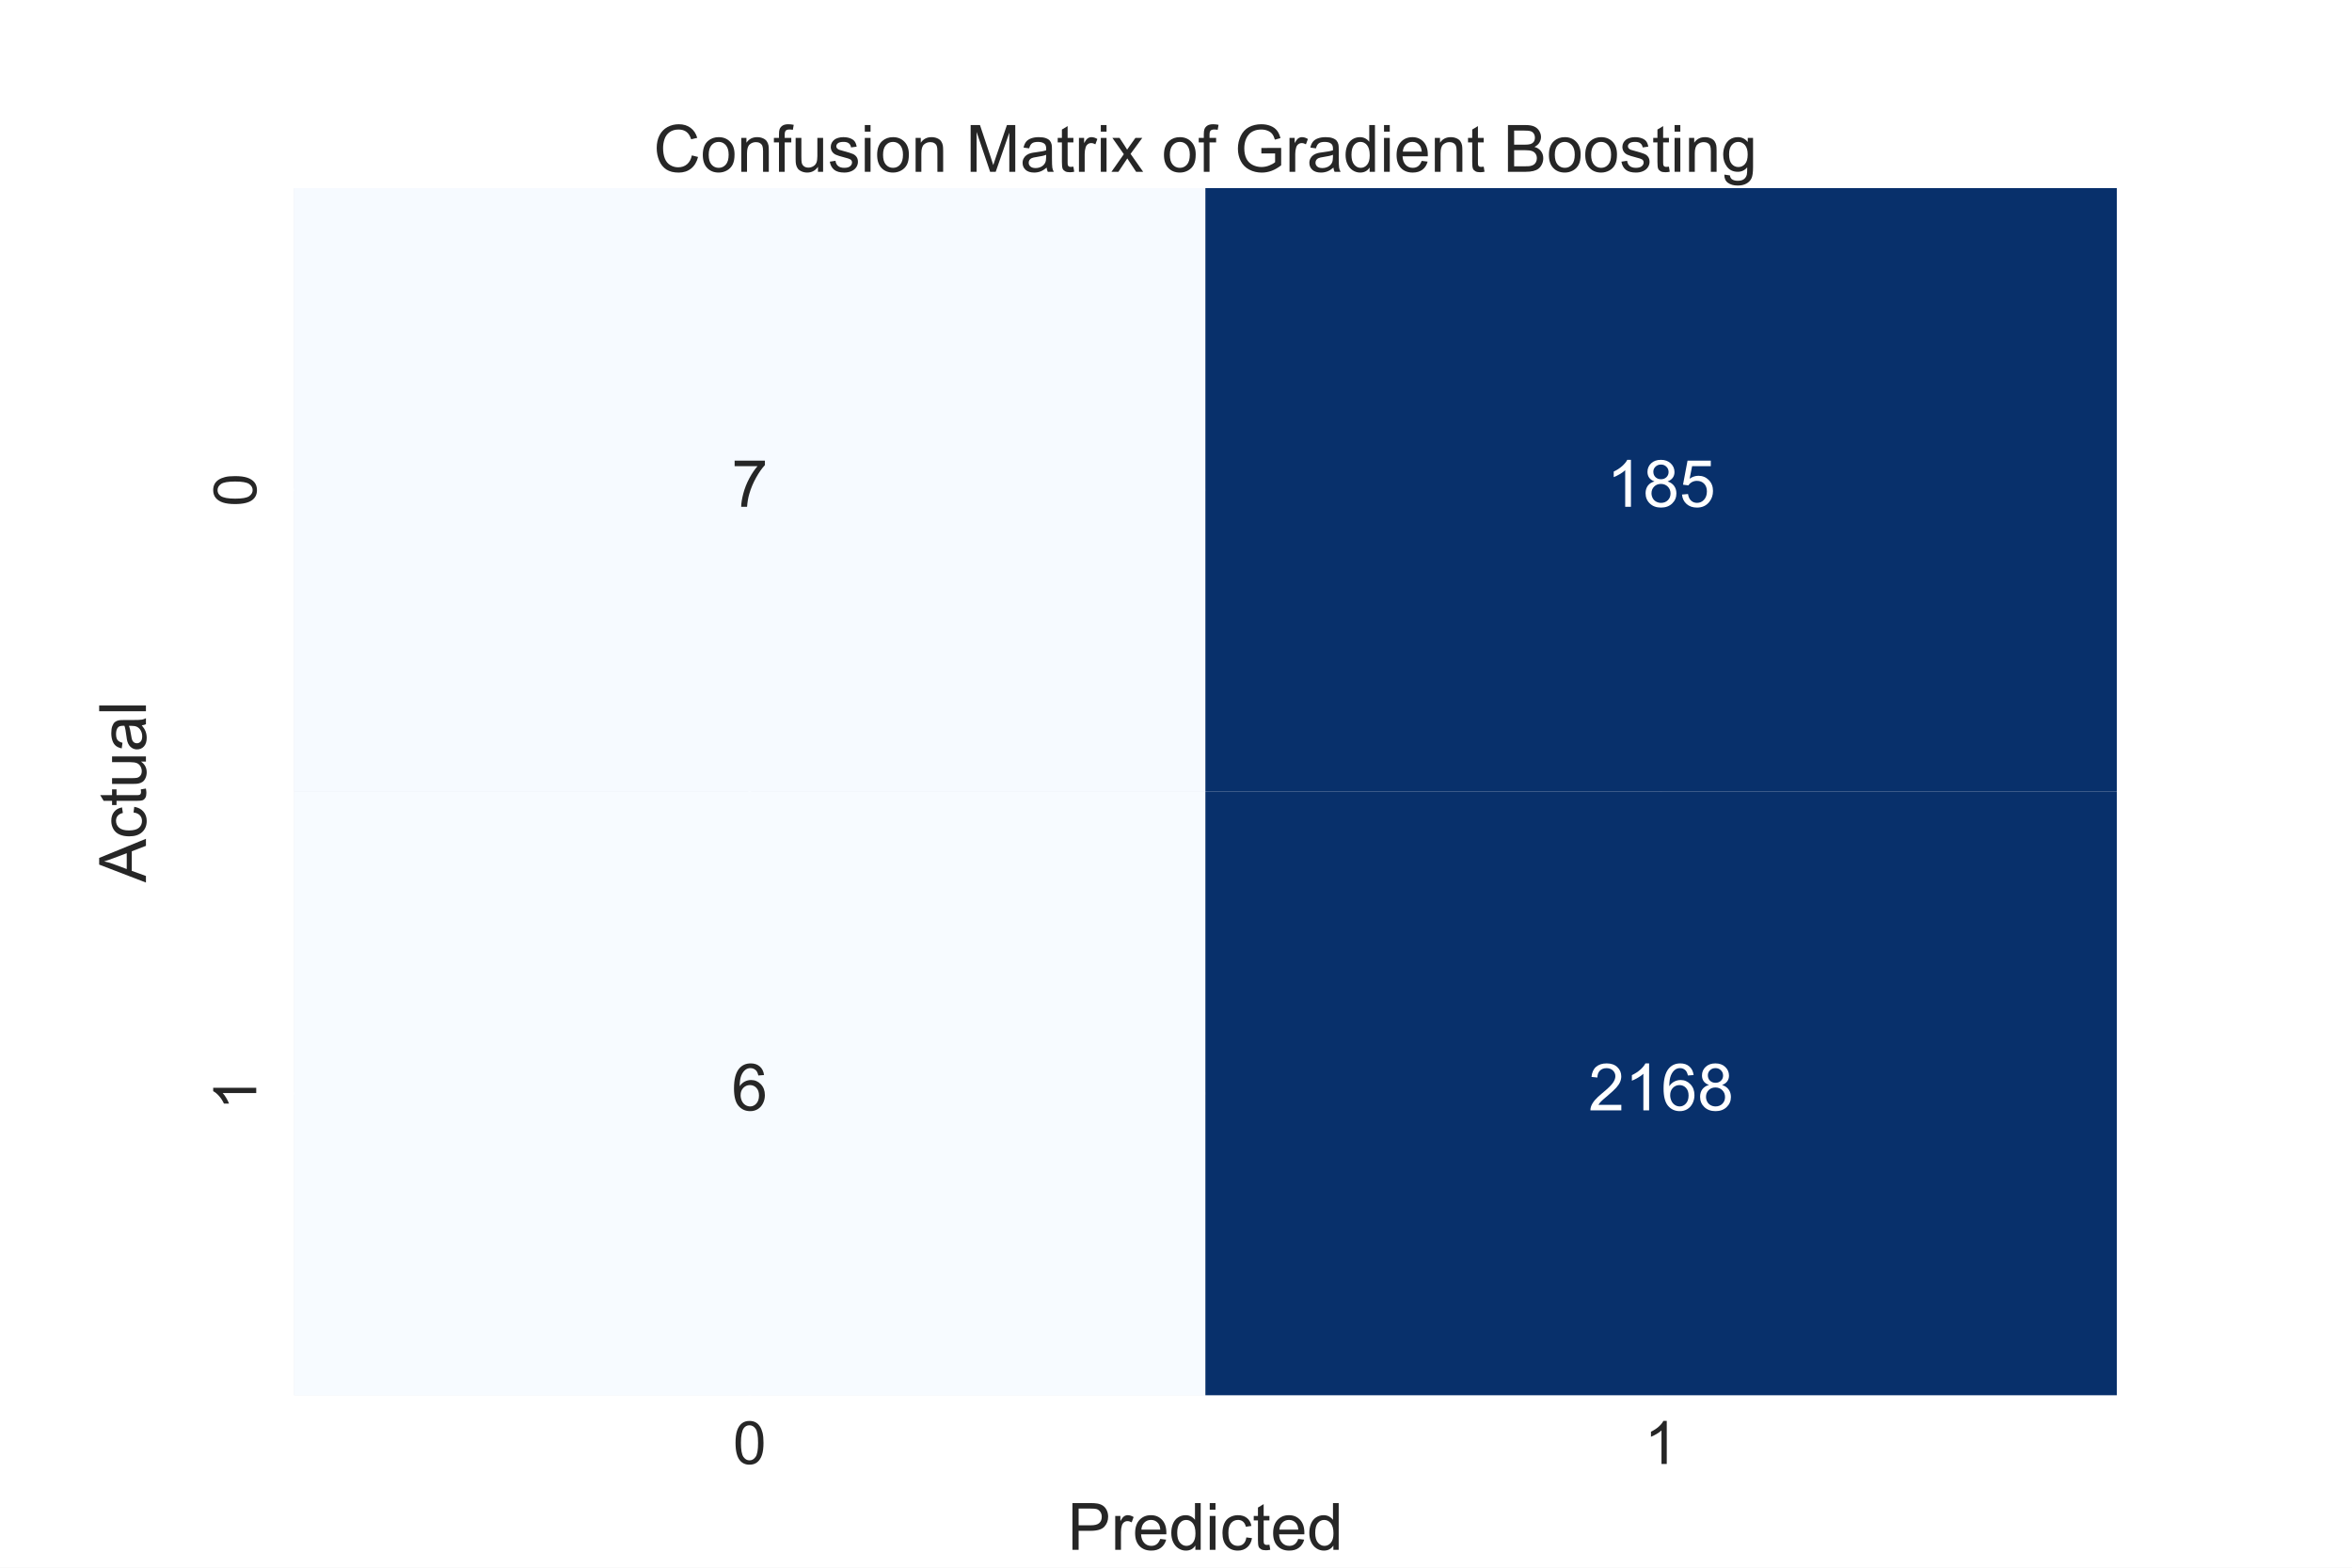
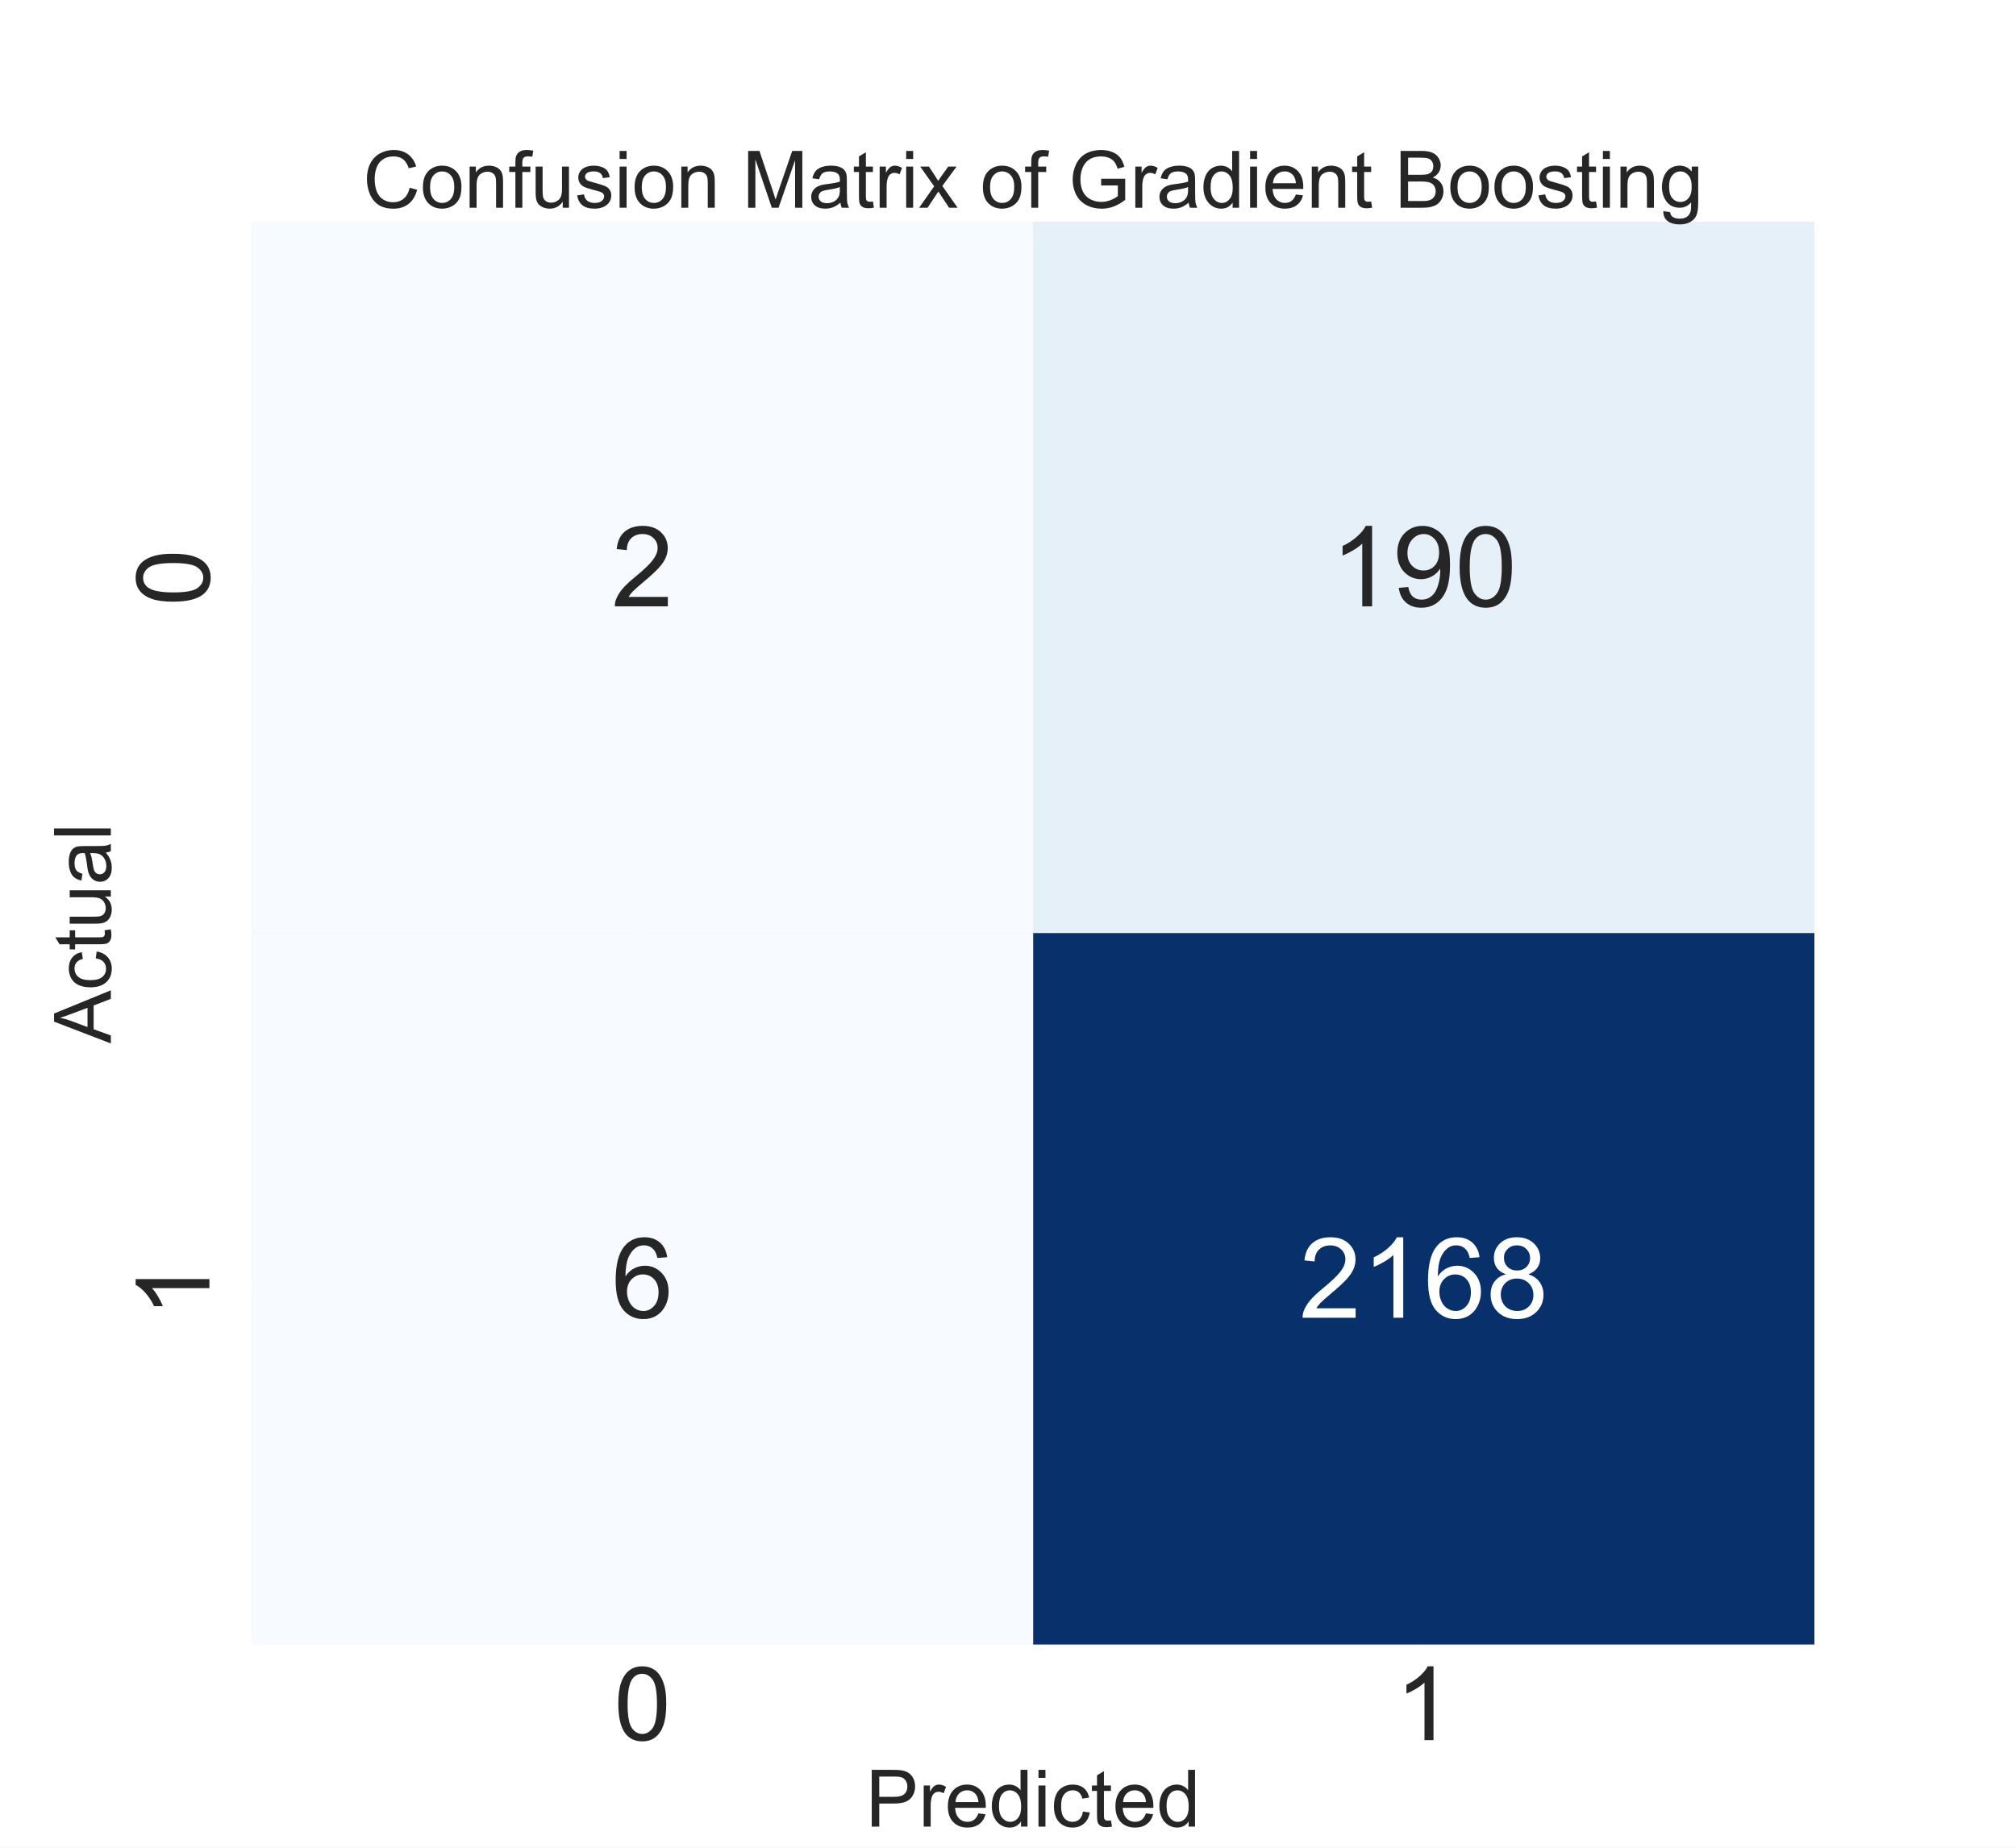
- <svg xmlns="http://www.w3.org/2000/svg" xmlns:xlink="http://www.w3.org/1999/xlink" width="864pt" height="576pt" viewBox="0 0 864 576" version="1.1">
+ <svg xmlns="http://www.w3.org/2000/svg" xmlns:xlink="http://www.w3.org/1999/xlink" width="864pt" height="792pt" viewBox="0 0 864 792" version="1.1">
  <defs>
    <style type="text/css">*{stroke-linejoin: round; stroke-linecap: butt}</style>
  </defs>
  <g id="figure_1">
    <g id="patch_1">
-       <path d="M 0 576  L 864 576  L 864 0  L 0 0  z " style="fill: #ffffff" />
+       <path d="M 0 792  L 864 792  L 864 0  L 0 0  z " style="fill: #ffffff" />
    </g>
    <g id="axes_1">
      <g id="patch_2">
-         <path d="M 108 512.64  L 777.6 512.64  L 777.6 69.12  L 108 69.12  z " style="fill: #eaeaf2" />
+         <path d="M 108 704.88  L 777.6 704.88  L 777.6 95.04  L 108 95.04  z " style="fill: #eaeaf2" />
      </g>
      <g id="matplotlib.axis_1">
        <g id="xtick_1">
          <g id="line2d_1">
-             <path d="M 275.4 512.64  L 275.4 69.12  " clip-path="url(#pd00f45c47f)" style="fill: none; stroke: #ffffff; stroke-linecap: round" />
+             <path d="M 275.4 704.88  L 275.4 95.04  " clip-path="url(#p86f526d0ba)" style="fill: none; stroke: #ffffff; stroke-linecap: round" />
          </g>
          <g id="text_1">
-             <g style="fill: #262626" transform="translate(269.283 537.8872) scale(0.22 -0.22)">
+             <g style="fill: #262626" transform="translate(263.1659 745.8744) scale(0.44 -0.44)">
              <defs>
                <path id="ArialMT-30" d="M 266 2259  Q 266 3072 433 3567  Q 600 4063 929 4331  Q 1259 4600 1759 4600  Q 2128 4600 2406 4451  Q 2684 4303 2865 4023  Q 3047 3744 3150 3342  Q 3253 2941 3253 2259  Q 3253 1453 3087 958  Q 2922 463 2592 192  Q 2263 -78 1759 -78  Q 1097 -78 719 397  Q 266 969 266 2259  z M 844 2259  Q 844 1131 1108 757  Q 1372 384 1759 384  Q 2147 384 2411 759  Q 2675 1134 2675 2259  Q 2675 3391 2411 3762  Q 2147 4134 1753 4134  Q 1366 4134 1134 3806  Q 844 3388 844 2259  z " transform="scale(0.015625)" />
              </defs>
              <use xlink:href="#ArialMT-30" />
            </g>
          </g>
        </g>
        <g id="xtick_2">
          <g id="line2d_2">
-             <path d="M 610.2 512.64  L 610.2 69.12  " clip-path="url(#pd00f45c47f)" style="fill: none; stroke: #ffffff; stroke-linecap: round" />
+             <path d="M 610.2 704.88  L 610.2 95.04  " clip-path="url(#p86f526d0ba)" style="fill: none; stroke: #ffffff; stroke-linecap: round" />
          </g>
          <g id="text_2">
-             <g style="fill: #262626" transform="translate(604.083 537.8872) scale(0.22 -0.22)">
+             <g style="fill: #262626" transform="translate(597.9659 745.8744) scale(0.44 -0.44)">
              <defs>
                <path id="ArialMT-31" d="M 2384 0  L 1822 0  L 1822 3584  Q 1619 3391 1289 3197  Q 959 3003 697 2906  L 697 3450  Q 1169 3672 1522 3987  Q 1875 4303 2022 4600  L 2384 4600  L 2384 0  z " transform="scale(0.015625)" />
              </defs>
              <use xlink:href="#ArialMT-31" />
            </g>
          </g>
        </g>
        <g id="text_3">
-           <g style="fill: #262626" transform="translate(392.1075 569.4384) scale(0.24 -0.24)">
+           <g style="fill: #262626" transform="translate(370.9856 782.9559) scale(0.34 -0.34)">
            <defs>
              <path id="ArialMT-50" d="M 494 0  L 494 4581  L 2222 4581  Q 2678 4581 2919 4538  Q 3256 4481 3484 4323  Q 3713 4166 3852 3881  Q 3991 3597 3991 3256  Q 3991 2672 3619 2267  Q 3247 1863 2275 1863  L 1100 1863  L 1100 0  L 494 0  z M 1100 2403  L 2284 2403  Q 2872 2403 3119 2622  Q 3366 2841 3366 3238  Q 3366 3525 3220 3729  Q 3075 3934 2838 4000  Q 2684 4041 2272 4041  L 1100 4041  L 1100 2403  z " transform="scale(0.015625)" />
              <path id="ArialMT-72" d="M 416 0  L 416 3319  L 922 3319  L 922 2816  Q 1116 3169 1280 3281  Q 1444 3394 1641 3394  Q 1925 3394 2219 3213  L 2025 2691  Q 1819 2813 1613 2813  Q 1428 2813 1281 2702  Q 1134 2591 1072 2394  Q 978 2094 978 1738  L 978 0  L 416 0  z " transform="scale(0.015625)" />
              <path id="ArialMT-65" d="M 2694 1069  L 3275 997  Q 3138 488 2766 206  Q 2394 -75 1816 -75  Q 1088 -75 661 373  Q 234 822 234 1631  Q 234 2469 665 2931  Q 1097 3394 1784 3394  Q 2450 3394 2872 2941  Q 3294 2488 3294 1666  Q 3294 1616 3291 1516  L 816 1516  Q 847 969 1125 678  Q 1403 388 1819 388  Q 2128 388 2347 550  Q 2566 713 2694 1069  z M 847 1978  L 2700 1978  Q 2663 2397 2488 2606  Q 2219 2931 1791 2931  Q 1403 2931 1139 2672  Q 875 2413 847 1978  z " transform="scale(0.015625)" />
              <path id="ArialMT-64" d="M 2575 0  L 2575 419  Q 2259 -75 1647 -75  Q 1250 -75 917 144  Q 584 363 401 755  Q 219 1147 219 1656  Q 219 2153 384 2558  Q 550 2963 881 3178  Q 1213 3394 1622 3394  Q 1922 3394 2156 3267  Q 2391 3141 2538 2938  L 2538 4581  L 3097 4581  L 3097 0  L 2575 0  z M 797 1656  Q 797 1019 1065 703  Q 1334 388 1700 388  Q 2069 388 2326 689  Q 2584 991 2584 1609  Q 2584 2291 2321 2609  Q 2059 2928 1675 2928  Q 1300 2928 1048 2622  Q 797 2316 797 1656  z " transform="scale(0.015625)" />
              <path id="ArialMT-69" d="M 425 3934  L 425 4581  L 988 4581  L 988 3934  L 425 3934  z M 425 0  L 425 3319  L 988 3319  L 988 0  L 425 0  z " transform="scale(0.015625)" />
              <path id="ArialMT-63" d="M 2588 1216  L 3141 1144  Q 3050 572 2676 248  Q 2303 -75 1759 -75  Q 1078 -75 664 370  Q 250 816 250 1647  Q 250 2184 428 2587  Q 606 2991 970 3192  Q 1334 3394 1763 3394  Q 2303 3394 2647 3120  Q 2991 2847 3088 2344  L 2541 2259  Q 2463 2594 2264 2762  Q 2066 2931 1784 2931  Q 1359 2931 1093 2626  Q 828 2322 828 1663  Q 828 994 1084 691  Q 1341 388 1753 388  Q 2084 388 2306 591  Q 2528 794 2588 1216  z " transform="scale(0.015625)" />
              <path id="ArialMT-74" d="M 1650 503  L 1731 6  Q 1494 -44 1306 -44  Q 1000 -44 831 53  Q 663 150 594 308  Q 525 466 525 972  L 525 2881  L 113 2881  L 113 3319  L 525 3319  L 525 4141  L 1084 4478  L 1084 3319  L 1650 3319  L 1650 2881  L 1084 2881  L 1084 941  Q 1084 700 1114 631  Q 1144 563 1211 522  Q 1278 481 1403 481  Q 1497 481 1650 503  z " transform="scale(0.015625)" />
            </defs>
            <use xlink:href="#ArialMT-50" />
            <use xlink:href="#ArialMT-72" x="66.699" />
            <use xlink:href="#ArialMT-65" x="100" />
            <use xlink:href="#ArialMT-64" x="155.615" />
            <use xlink:href="#ArialMT-69" x="211.23" />
            <use xlink:href="#ArialMT-63" x="233.447" />
            <use xlink:href="#ArialMT-74" x="283.447" />
            <use xlink:href="#ArialMT-65" x="311.23" />
            <use xlink:href="#ArialMT-64" x="366.846" />
          </g>
        </g>
      </g>
      <g id="matplotlib.axis_2">
        <g id="ytick_1">
          <g id="line2d_3">
-             <path d="M 108 180  L 777.6 180  " clip-path="url(#pd00f45c47f)" style="fill: none; stroke: #ffffff; stroke-linecap: round" />
+             <path d="M 108 247.5  L 777.6 247.5  " clip-path="url(#p86f526d0ba)" style="fill: none; stroke: #ffffff; stroke-linecap: round" />
          </g>
          <g id="text_4">
-             <g style="fill: #262626" transform="translate(94.1275 186.117) rotate(-90) scale(0.22 -0.22)">
+             <g style="fill: #262626" transform="translate(89.755 259.7341) rotate(-90) scale(0.44 -0.44)">
              <use xlink:href="#ArialMT-30" />
            </g>
          </g>
        </g>
        <g id="ytick_2">
          <g id="line2d_4">
-             <path d="M 108 401.76  L 777.6 401.76  " clip-path="url(#pd00f45c47f)" style="fill: none; stroke: #ffffff; stroke-linecap: round" />
+             <path d="M 108 552.42  L 777.6 552.42  " clip-path="url(#p86f526d0ba)" style="fill: none; stroke: #ffffff; stroke-linecap: round" />
          </g>
          <g id="text_5">
-             <g style="fill: #262626" transform="translate(94.1275 407.877) rotate(-90) scale(0.22 -0.22)">
+             <g style="fill: #262626" transform="translate(89.755 564.6541) rotate(-90) scale(0.44 -0.44)">
              <use xlink:href="#ArialMT-31" />
            </g>
          </g>
        </g>
        <g id="text_6">
-           <g style="fill: #262626" transform="translate(53.61031 324.2306) rotate(-90) scale(0.24 -0.24)">
+           <g style="fill: #262626" transform="translate(47.50312 447.2067) rotate(-90) scale(0.34 -0.34)">
            <defs>
              <path id="ArialMT-41" d="M -9 0  L 1750 4581  L 2403 4581  L 4278 0  L 3588 0  L 3053 1388  L 1138 1388  L 634 0  L -9 0  z M 1313 1881  L 2866 1881  L 2388 3150  Q 2169 3728 2063 4100  Q 1975 3659 1816 3225  L 1313 1881  z " transform="scale(0.015625)" />
              <path id="ArialMT-75" d="M 2597 0  L 2597 488  Q 2209 -75 1544 -75  Q 1250 -75 995 37  Q 741 150 617 320  Q 494 491 444 738  Q 409 903 409 1263  L 409 3319  L 972 3319  L 972 1478  Q 972 1038 1006 884  Q 1059 663 1231 536  Q 1403 409 1656 409  Q 1909 409 2131 539  Q 2353 669 2445 892  Q 2538 1116 2538 1541  L 2538 3319  L 3100 3319  L 3100 0  L 2597 0  z " transform="scale(0.015625)" />
              <path id="ArialMT-61" d="M 2588 409  Q 2275 144 1986 34  Q 1697 -75 1366 -75  Q 819 -75 525 192  Q 231 459 231 875  Q 231 1119 342 1320  Q 453 1522 633 1644  Q 813 1766 1038 1828  Q 1203 1872 1538 1913  Q 2219 1994 2541 2106  Q 2544 2222 2544 2253  Q 2544 2597 2384 2738  Q 2169 2928 1744 2928  Q 1347 2928 1158 2789  Q 969 2650 878 2297  L 328 2372  Q 403 2725 575 2942  Q 747 3159 1072 3276  Q 1397 3394 1825 3394  Q 2250 3394 2515 3294  Q 2781 3194 2906 3042  Q 3031 2891 3081 2659  Q 3109 2516 3109 2141  L 3109 1391  Q 3109 606 3145 398  Q 3181 191 3288 0  L 2700 0  Q 2613 175 2588 409  z M 2541 1666  Q 2234 1541 1622 1453  Q 1275 1403 1131 1340  Q 988 1278 909 1158  Q 831 1038 831 891  Q 831 666 1001 516  Q 1172 366 1500 366  Q 1825 366 2078 508  Q 2331 650 2450 897  Q 2541 1088 2541 1459  L 2541 1666  z " transform="scale(0.015625)" />
              <path id="ArialMT-6c" d="M 409 0  L 409 4581  L 972 4581  L 972 0  L 409 0  z " transform="scale(0.015625)" />
            </defs>
            <use xlink:href="#ArialMT-41" />
            <use xlink:href="#ArialMT-63" x="66.699" />
            <use xlink:href="#ArialMT-74" x="116.699" />
            <use xlink:href="#ArialMT-75" x="144.482" />
            <use xlink:href="#ArialMT-61" x="200.098" />
            <use xlink:href="#ArialMT-6c" x="255.713" />
          </g>
        </g>
      </g>
      <g id="QuadMesh_1">
-         <path d="M 108 69.12  L 442.8 69.12  L 442.8 290.88  L 108 290.88  L 108 69.12  " clip-path="url(#pd00f45c47f)" style="fill: #f6faff" />
-         <path d="M 442.8 69.12  L 777.6 69.12  L 777.6 290.88  L 442.8 290.88  L 442.8 69.12  " clip-path="url(#pd00f45c47f)" style="fill: #08306b" />
-         <path d="M 108 290.88  L 442.8 290.88  L 442.8 512.64  L 108 512.64  L 108 290.88  " clip-path="url(#pd00f45c47f)" style="fill: #f7fbff" />
-         <path d="M 442.8 290.88  L 777.6 290.88  L 777.6 512.64  L 442.8 512.64  L 442.8 290.88  " clip-path="url(#pd00f45c47f)" style="fill: #08306b" />
+         <path d="M 108 95.04  L 442.8 95.04  L 442.8 399.96  L 108 399.96  L 108 95.04  " clip-path="url(#p86f526d0ba)" style="fill: #f7fbff" />
+         <path d="M 442.8 95.04  L 777.6 95.04  L 777.6 399.96  L 442.8 399.96  L 442.8 95.04  " clip-path="url(#p86f526d0ba)" style="fill: #e6f0f9" />
+         <path d="M 108 399.96  L 442.8 399.96  L 442.8 704.88  L 108 704.88  L 108 399.96  " clip-path="url(#p86f526d0ba)" style="fill: #f7fbff" />
+         <path d="M 442.8 399.96  L 777.6 399.96  L 777.6 704.88  L 442.8 704.88  L 442.8 399.96  " clip-path="url(#p86f526d0ba)" style="fill: #08306b" />
      </g>
      <g id="text_7">
-         <g style="fill: #262626" transform="translate(268.7269 186.2044) scale(0.24 -0.24)">
-           <defs>
-             <path id="ArialMT-37" d="M 303 3981  L 303 4522  L 3269 4522  L 3269 4084  Q 2831 3619 2401 2847  Q 1972 2075 1738 1259  Q 1569 684 1522 0  L 944 0  Q 953 541 1156 1306  Q 1359 2072 1739 2783  Q 2119 3494 2547 3981  L 303 3981  z " transform="scale(0.015625)" />
-           </defs>
-           <use xlink:href="#ArialMT-37" />
+         <g style="fill: #262626" transform="translate(262.0537 259.9087) scale(0.48 -0.48)">
+           <defs>
+             <path id="ArialMT-32" d="M 3222 541  L 3222 0  L 194 0  Q 188 203 259 391  Q 375 700 629 1000  Q 884 1300 1366 1694  Q 2113 2306 2375 2664  Q 2638 3022 2638 3341  Q 2638 3675 2398 3904  Q 2159 4134 1775 4134  Q 1369 4134 1125 3890  Q 881 3647 878 3216  L 300 3275  Q 359 3922 746 4261  Q 1134 4600 1788 4600  Q 2447 4600 2831 4234  Q 3216 3869 3216 3328  Q 3216 3053 3103 2787  Q 2991 2522 2730 2228  Q 2469 1934 1863 1422  Q 1356 997 1212 845  Q 1069 694 975 541  L 3222 541  z " transform="scale(0.015625)" />
+           </defs>
+           <use xlink:href="#ArialMT-32" />
        </g>
      </g>
      <g id="text_8">
-         <g style="fill: #ffffff" transform="translate(590.1806 186.2044) scale(0.24 -0.24)">
+         <g style="fill: #262626" transform="translate(570.1612 259.9087) scale(0.48 -0.48)">
+           <defs>
+             <path id="ArialMT-39" d="M 350 1059  L 891 1109  Q 959 728 1153 556  Q 1347 384 1650 384  Q 1909 384 2104 503  Q 2300 622 2425 820  Q 2550 1019 2634 1356  Q 2719 1694 2719 2044  Q 2719 2081 2716 2156  Q 2547 1888 2255 1720  Q 1963 1553 1622 1553  Q 1053 1553 659 1965  Q 266 2378 266 3053  Q 266 3750 677 4175  Q 1088 4600 1706 4600  Q 2153 4600 2523 4359  Q 2894 4119 3086 3673  Q 3278 3228 3278 2384  Q 3278 1506 3087 986  Q 2897 466 2520 194  Q 2144 -78 1638 -78  Q 1100 -78 759 220  Q 419 519 350 1059  z M 2653 3081  Q 2653 3566 2395 3850  Q 2138 4134 1775 4134  Q 1400 4134 1122 3828  Q 844 3522 844 3034  Q 844 2597 1108 2323  Q 1372 2050 1759 2050  Q 2150 2050 2401 2323  Q 2653 2597 2653 3081  z " transform="scale(0.015625)" />
+           </defs>
+           <use xlink:href="#ArialMT-31" />
+           <use xlink:href="#ArialMT-39" x="55.615" />
+           <use xlink:href="#ArialMT-30" x="111.23" />
+         </g>
+       </g>
+       <g id="text_9">
+         <g style="fill: #262626" transform="translate(262.0537 564.8288) scale(0.48 -0.48)">
+           <defs>
+             <path id="ArialMT-36" d="M 3184 3459  L 2625 3416  Q 2550 3747 2413 3897  Q 2184 4138 1850 4138  Q 1581 4138 1378 3988  Q 1113 3794 959 3422  Q 806 3050 800 2363  Q 1003 2672 1297 2822  Q 1591 2972 1913 2972  Q 2475 2972 2870 2558  Q 3266 2144 3266 1488  Q 3266 1056 3080 686  Q 2894 316 2569 119  Q 2244 -78 1831 -78  Q 1128 -78 684 439  Q 241 956 241 2144  Q 241 3472 731 4075  Q 1159 4600 1884 4600  Q 2425 4600 2770 4297  Q 3116 3994 3184 3459  z M 888 1484  Q 888 1194 1011 928  Q 1134 663 1356 523  Q 1578 384 1822 384  Q 2178 384 2434 671  Q 2691 959 2691 1453  Q 2691 1928 2437 2201  Q 2184 2475 1800 2475  Q 1419 2475 1153 2201  Q 888 1928 888 1484  z " transform="scale(0.015625)" />
+           </defs>
+           <use xlink:href="#ArialMT-36" />
+         </g>
+       </g>
+       <g id="text_10">
+         <g style="fill: #ffffff" transform="translate(556.815 564.8288) scale(0.48 -0.48)">
          <defs>
            <path id="ArialMT-38" d="M 1131 2484  Q 781 2613 612 2850  Q 444 3088 444 3419  Q 444 3919 803 4259  Q 1163 4600 1759 4600  Q 2359 4600 2725 4251  Q 3091 3903 3091 3403  Q 3091 3084 2923 2848  Q 2756 2613 2416 2484  Q 2838 2347 3058 2040  Q 3278 1734 3278 1309  Q 3278 722 2862 322  Q 2447 -78 1769 -78  Q 1091 -78 675 323  Q 259 725 259 1325  Q 259 1772 486 2073  Q 713 2375 1131 2484  z M 1019 3438  Q 1019 3113 1228 2906  Q 1438 2700 1772 2700  Q 2097 2700 2305 2904  Q 2513 3109 2513 3406  Q 2513 3716 2298 3927  Q 2084 4138 1766 4138  Q 1444 4138 1231 3931  Q 1019 3725 1019 3438  z M 838 1322  Q 838 1081 952 856  Q 1066 631 1291 507  Q 1516 384 1775 384  Q 2178 384 2440 643  Q 2703 903 2703 1303  Q 2703 1709 2433 1975  Q 2163 2241 1756 2241  Q 1359 2241 1098 1978  Q 838 1716 838 1322  z " transform="scale(0.015625)" />
-             <path id="ArialMT-35" d="M 266 1200  L 856 1250  Q 922 819 1161 601  Q 1400 384 1738 384  Q 2144 384 2425 690  Q 2706 997 2706 1503  Q 2706 1984 2436 2262  Q 2166 2541 1728 2541  Q 1456 2541 1237 2417  Q 1019 2294 894 2097  L 366 2166  L 809 4519  L 3088 4519  L 3088 3981  L 1259 3981  L 1013 2750  Q 1425 3038 1878 3038  Q 2478 3038 2890 2622  Q 3303 2206 3303 1553  Q 3303 931 2941 478  Q 2500 -78 1738 -78  Q 1113 -78 717 272  Q 322 622 266 1200  z " transform="scale(0.015625)" />
-           </defs>
-           <use xlink:href="#ArialMT-31" />
-           <use xlink:href="#ArialMT-38" x="55.615" />
-           <use xlink:href="#ArialMT-35" x="111.23" />
-         </g>
-       </g>
-       <g id="text_9">
-         <g style="fill: #262626" transform="translate(268.7269 407.9644) scale(0.24 -0.24)">
-           <defs>
-             <path id="ArialMT-36" d="M 3184 3459  L 2625 3416  Q 2550 3747 2413 3897  Q 2184 4138 1850 4138  Q 1581 4138 1378 3988  Q 1113 3794 959 3422  Q 806 3050 800 2363  Q 1003 2672 1297 2822  Q 1591 2972 1913 2972  Q 2475 2972 2870 2558  Q 3266 2144 3266 1488  Q 3266 1056 3080 686  Q 2894 316 2569 119  Q 2244 -78 1831 -78  Q 1128 -78 684 439  Q 241 956 241 2144  Q 241 3472 731 4075  Q 1159 4600 1884 4600  Q 2425 4600 2770 4297  Q 3116 3994 3184 3459  z M 888 1484  Q 888 1194 1011 928  Q 1134 663 1356 523  Q 1578 384 1822 384  Q 2178 384 2434 671  Q 2691 959 2691 1453  Q 2691 1928 2437 2201  Q 2184 2475 1800 2475  Q 1419 2475 1153 2201  Q 888 1928 888 1484  z " transform="scale(0.015625)" />
-           </defs>
-           <use xlink:href="#ArialMT-36" />
-         </g>
-       </g>
-       <g id="text_10">
-         <g style="fill: #ffffff" transform="translate(583.5075 407.9644) scale(0.24 -0.24)">
-           <defs>
-             <path id="ArialMT-32" d="M 3222 541  L 3222 0  L 194 0  Q 188 203 259 391  Q 375 700 629 1000  Q 884 1300 1366 1694  Q 2113 2306 2375 2664  Q 2638 3022 2638 3341  Q 2638 3675 2398 3904  Q 2159 4134 1775 4134  Q 1369 4134 1125 3890  Q 881 3647 878 3216  L 300 3275  Q 359 3922 746 4261  Q 1134 4600 1788 4600  Q 2447 4600 2831 4234  Q 3216 3869 3216 3328  Q 3216 3053 3103 2787  Q 2991 2522 2730 2228  Q 2469 1934 1863 1422  Q 1356 997 1212 845  Q 1069 694 975 541  L 3222 541  z " transform="scale(0.015625)" />
          </defs>
          <use xlink:href="#ArialMT-32" />
          <use xlink:href="#ArialMT-31" x="55.615" />
          <use xlink:href="#ArialMT-36" x="111.23" />
          <use xlink:href="#ArialMT-38" x="166.846" />
        </g>
      </g>
      <g id="text_11">
-         <g style="fill: #262626" transform="translate(240.0431 63.12) scale(0.24 -0.24)">
+         <g style="fill: #262626" transform="translate(155.5611 89.04) scale(0.34 -0.34)">
          <defs>
            <path id="ArialMT-43" d="M 3763 1606  L 4369 1453  Q 4178 706 3683 314  Q 3188 -78 2472 -78  Q 1731 -78 1267 223  Q 803 525 561 1097  Q 319 1669 319 2325  Q 319 3041 592 3573  Q 866 4106 1370 4382  Q 1875 4659 2481 4659  Q 3169 4659 3637 4309  Q 4106 3959 4291 3325  L 3694 3184  Q 3534 3684 3231 3912  Q 2928 4141 2469 4141  Q 1941 4141 1586 3887  Q 1231 3634 1087 3207  Q 944 2781 944 2328  Q 944 1744 1114 1308  Q 1284 872 1643 656  Q 2003 441 2422 441  Q 2931 441 3284 734  Q 3638 1028 3763 1606  z " transform="scale(0.015625)" />
            <path id="ArialMT-6f" d="M 213 1659  Q 213 2581 725 3025  Q 1153 3394 1769 3394  Q 2453 3394 2887 2945  Q 3322 2497 3322 1706  Q 3322 1066 3130 698  Q 2938 331 2570 128  Q 2203 -75 1769 -75  Q 1072 -75 642 372  Q 213 819 213 1659  z M 791 1659  Q 791 1022 1069 705  Q 1347 388 1769 388  Q 2188 388 2466 706  Q 2744 1025 2744 1678  Q 2744 2294 2464 2611  Q 2184 2928 1769 2928  Q 1347 2928 1069 2612  Q 791 2297 791 1659  z " transform="scale(0.015625)" />
            <path id="ArialMT-6e" d="M 422 0  L 422 3319  L 928 3319  L 928 2847  Q 1294 3394 1984 3394  Q 2284 3394 2536 3286  Q 2788 3178 2913 3003  Q 3038 2828 3088 2588  Q 3119 2431 3119 2041  L 3119 0  L 2556 0  L 2556 2019  Q 2556 2363 2490 2533  Q 2425 2703 2258 2804  Q 2091 2906 1866 2906  Q 1506 2906 1245 2678  Q 984 2450 984 1813  L 984 0  L 422 0  z " transform="scale(0.015625)" />
            <path id="ArialMT-66" d="M 556 0  L 556 2881  L 59 2881  L 59 3319  L 556 3319  L 556 3672  Q 556 4006 616 4169  Q 697 4388 901 4523  Q 1106 4659 1475 4659  Q 1713 4659 2000 4603  L 1916 4113  Q 1741 4144 1584 4144  Q 1328 4144 1222 4034  Q 1116 3925 1116 3625  L 1116 3319  L 1763 3319  L 1763 2881  L 1116 2881  L 1116 0  L 556 0  z " transform="scale(0.015625)" />
            <path id="ArialMT-73" d="M 197 991  L 753 1078  Q 800 744 1014 566  Q 1228 388 1613 388  Q 2000 388 2187 545  Q 2375 703 2375 916  Q 2375 1106 2209 1216  Q 2094 1291 1634 1406  Q 1016 1563 777 1677  Q 538 1791 414 1992  Q 291 2194 291 2438  Q 291 2659 392 2848  Q 494 3038 669 3163  Q 800 3259 1026 3326  Q 1253 3394 1513 3394  Q 1903 3394 2198 3281  Q 2494 3169 2634 2976  Q 2775 2784 2828 2463  L 2278 2388  Q 2241 2644 2061 2787  Q 1881 2931 1553 2931  Q 1166 2931 1000 2803  Q 834 2675 834 2503  Q 834 2394 903 2306  Q 972 2216 1119 2156  Q 1203 2125 1616 2013  Q 2213 1853 2448 1751  Q 2684 1650 2818 1456  Q 2953 1263 2953 975  Q 2953 694 2789 445  Q 2625 197 2315 61  Q 2006 -75 1616 -75  Q 969 -75 630 194  Q 291 463 197 991  z " transform="scale(0.015625)" />
            <path id="ArialMT-20" transform="scale(0.015625)" />
            <path id="ArialMT-4d" d="M 475 0  L 475 4581  L 1388 4581  L 2472 1338  Q 2622 884 2691 659  Q 2769 909 2934 1394  L 4031 4581  L 4847 4581  L 4847 0  L 4263 0  L 4263 3834  L 2931 0  L 2384 0  L 1059 3900  L 1059 0  L 475 0  z " transform="scale(0.015625)" />
            <path id="ArialMT-78" d="M 47 0  L 1259 1725  L 138 3319  L 841 3319  L 1350 2541  Q 1494 2319 1581 2169  Q 1719 2375 1834 2534  L 2394 3319  L 3066 3319  L 1919 1756  L 3153 0  L 2463 0  L 1781 1031  L 1600 1309  L 728 0  L 47 0  z " transform="scale(0.015625)" />
            <path id="ArialMT-47" d="M 2638 1797  L 2638 2334  L 4578 2338  L 4578 638  Q 4131 281 3656 101  Q 3181 -78 2681 -78  Q 2006 -78 1454 211  Q 903 500 622 1047  Q 341 1594 341 2269  Q 341 2938 620 3517  Q 900 4097 1425 4378  Q 1950 4659 2634 4659  Q 3131 4659 3532 4498  Q 3934 4338 4162 4050  Q 4391 3763 4509 3300  L 3963 3150  Q 3859 3500 3706 3700  Q 3553 3900 3268 4020  Q 2984 4141 2638 4141  Q 2222 4141 1919 4014  Q 1616 3888 1430 3681  Q 1244 3475 1141 3228  Q 966 2803 966 2306  Q 966 1694 1177 1281  Q 1388 869 1791 669  Q 2194 469 2647 469  Q 3041 469 3416 620  Q 3791 772 3984 944  L 3984 1797  L 2638 1797  z " transform="scale(0.015625)" />
            <path id="ArialMT-42" d="M 469 0  L 469 4581  L 2188 4581  Q 2713 4581 3030 4442  Q 3347 4303 3526 4014  Q 3706 3725 3706 3409  Q 3706 3116 3547 2856  Q 3388 2597 3066 2438  Q 3481 2316 3704 2022  Q 3928 1728 3928 1328  Q 3928 1006 3792 729  Q 3656 453 3456 303  Q 3256 153 2954 76  Q 2653 0 2216 0  L 469 0  z M 1075 2656  L 2066 2656  Q 2469 2656 2644 2709  Q 2875 2778 2992 2937  Q 3109 3097 3109 3338  Q 3109 3566 3000 3739  Q 2891 3913 2687 3977  Q 2484 4041 1991 4041  L 1075 4041  L 1075 2656  z M 1075 541  L 2216 541  Q 2509 541 2628 563  Q 2838 600 2978 687  Q 3119 775 3209 942  Q 3300 1109 3300 1328  Q 3300 1584 3169 1773  Q 3038 1963 2805 2039  Q 2572 2116 2134 2116  L 1075 2116  L 1075 541  z " transform="scale(0.015625)" />
            <path id="ArialMT-67" d="M 319 -275  L 866 -356  Q 900 -609 1056 -725  Q 1266 -881 1628 -881  Q 2019 -881 2231 -725  Q 2444 -569 2519 -288  Q 2563 -116 2559 434  Q 2191 0 1641 0  Q 956 0 581 494  Q 206 988 206 1678  Q 206 2153 378 2554  Q 550 2956 876 3175  Q 1203 3394 1644 3394  Q 2231 3394 2613 2919  L 2613 3319  L 3131 3319  L 3131 450  Q 3131 -325 2973 -648  Q 2816 -972 2473 -1159  Q 2131 -1347 1631 -1347  Q 1038 -1347 672 -1080  Q 306 -813 319 -275  z M 784 1719  Q 784 1066 1043 766  Q 1303 466 1694 466  Q 2081 466 2343 764  Q 2606 1063 2606 1700  Q 2606 2309 2336 2618  Q 2066 2928 1684 2928  Q 1309 2928 1046 2623  Q 784 2319 784 1719  z " transform="scale(0.015625)" />
          </defs>
          <use xlink:href="#ArialMT-43" />
          <use xlink:href="#ArialMT-6f" x="72.217" />
          <use xlink:href="#ArialMT-6e" x="127.832" />
          <use xlink:href="#ArialMT-66" x="183.447" />
          <use xlink:href="#ArialMT-75" x="211.23" />
          <use xlink:href="#ArialMT-73" x="266.846" />
          <use xlink:href="#ArialMT-69" x="316.846" />
          <use xlink:href="#ArialMT-6f" x="339.062" />
          <use xlink:href="#ArialMT-6e" x="394.678" />
          <use xlink:href="#ArialMT-20" x="450.293" />
          <use xlink:href="#ArialMT-4d" x="478.076" />
          <use xlink:href="#ArialMT-61" x="561.377" />
          <use xlink:href="#ArialMT-74" x="616.992" />
          <use xlink:href="#ArialMT-72" x="644.775" />
          <use xlink:href="#ArialMT-69" x="678.076" />
          <use xlink:href="#ArialMT-78" x="700.293" />
          <use xlink:href="#ArialMT-20" x="750.293" />
          <use xlink:href="#ArialMT-6f" x="778.076" />
          <use xlink:href="#ArialMT-66" x="833.691" />
          <use xlink:href="#ArialMT-20" x="861.475" />
          <use xlink:href="#ArialMT-47" x="889.258" />
          <use xlink:href="#ArialMT-72" x="967.041" />
          <use xlink:href="#ArialMT-61" x="1000.342" />
          <use xlink:href="#ArialMT-64" x="1055.957" />
          <use xlink:href="#ArialMT-69" x="1111.572" />
          <use xlink:href="#ArialMT-65" x="1133.789" />
          <use xlink:href="#ArialMT-6e" x="1189.404" />
          <use xlink:href="#ArialMT-74" x="1245.02" />
          <use xlink:href="#ArialMT-20" x="1272.803" />
          <use xlink:href="#ArialMT-42" x="1300.586" />
          <use xlink:href="#ArialMT-6f" x="1367.285" />
          <use xlink:href="#ArialMT-6f" x="1422.9" />
          <use xlink:href="#ArialMT-73" x="1478.516" />
          <use xlink:href="#ArialMT-74" x="1528.516" />
          <use xlink:href="#ArialMT-69" x="1556.299" />
          <use xlink:href="#ArialMT-6e" x="1578.516" />
          <use xlink:href="#ArialMT-67" x="1634.131" />
        </g>
      </g>
    </g>
  </g>
  <defs>
-     <clipPath id="pd00f45c47f">
-       <rect x="108" y="69.12" width="669.6" height="443.52" />
+     <clipPath id="p86f526d0ba">
+       <rect x="108" y="95.04" width="669.6" height="609.84" />
    </clipPath>
  </defs>
</svg>
